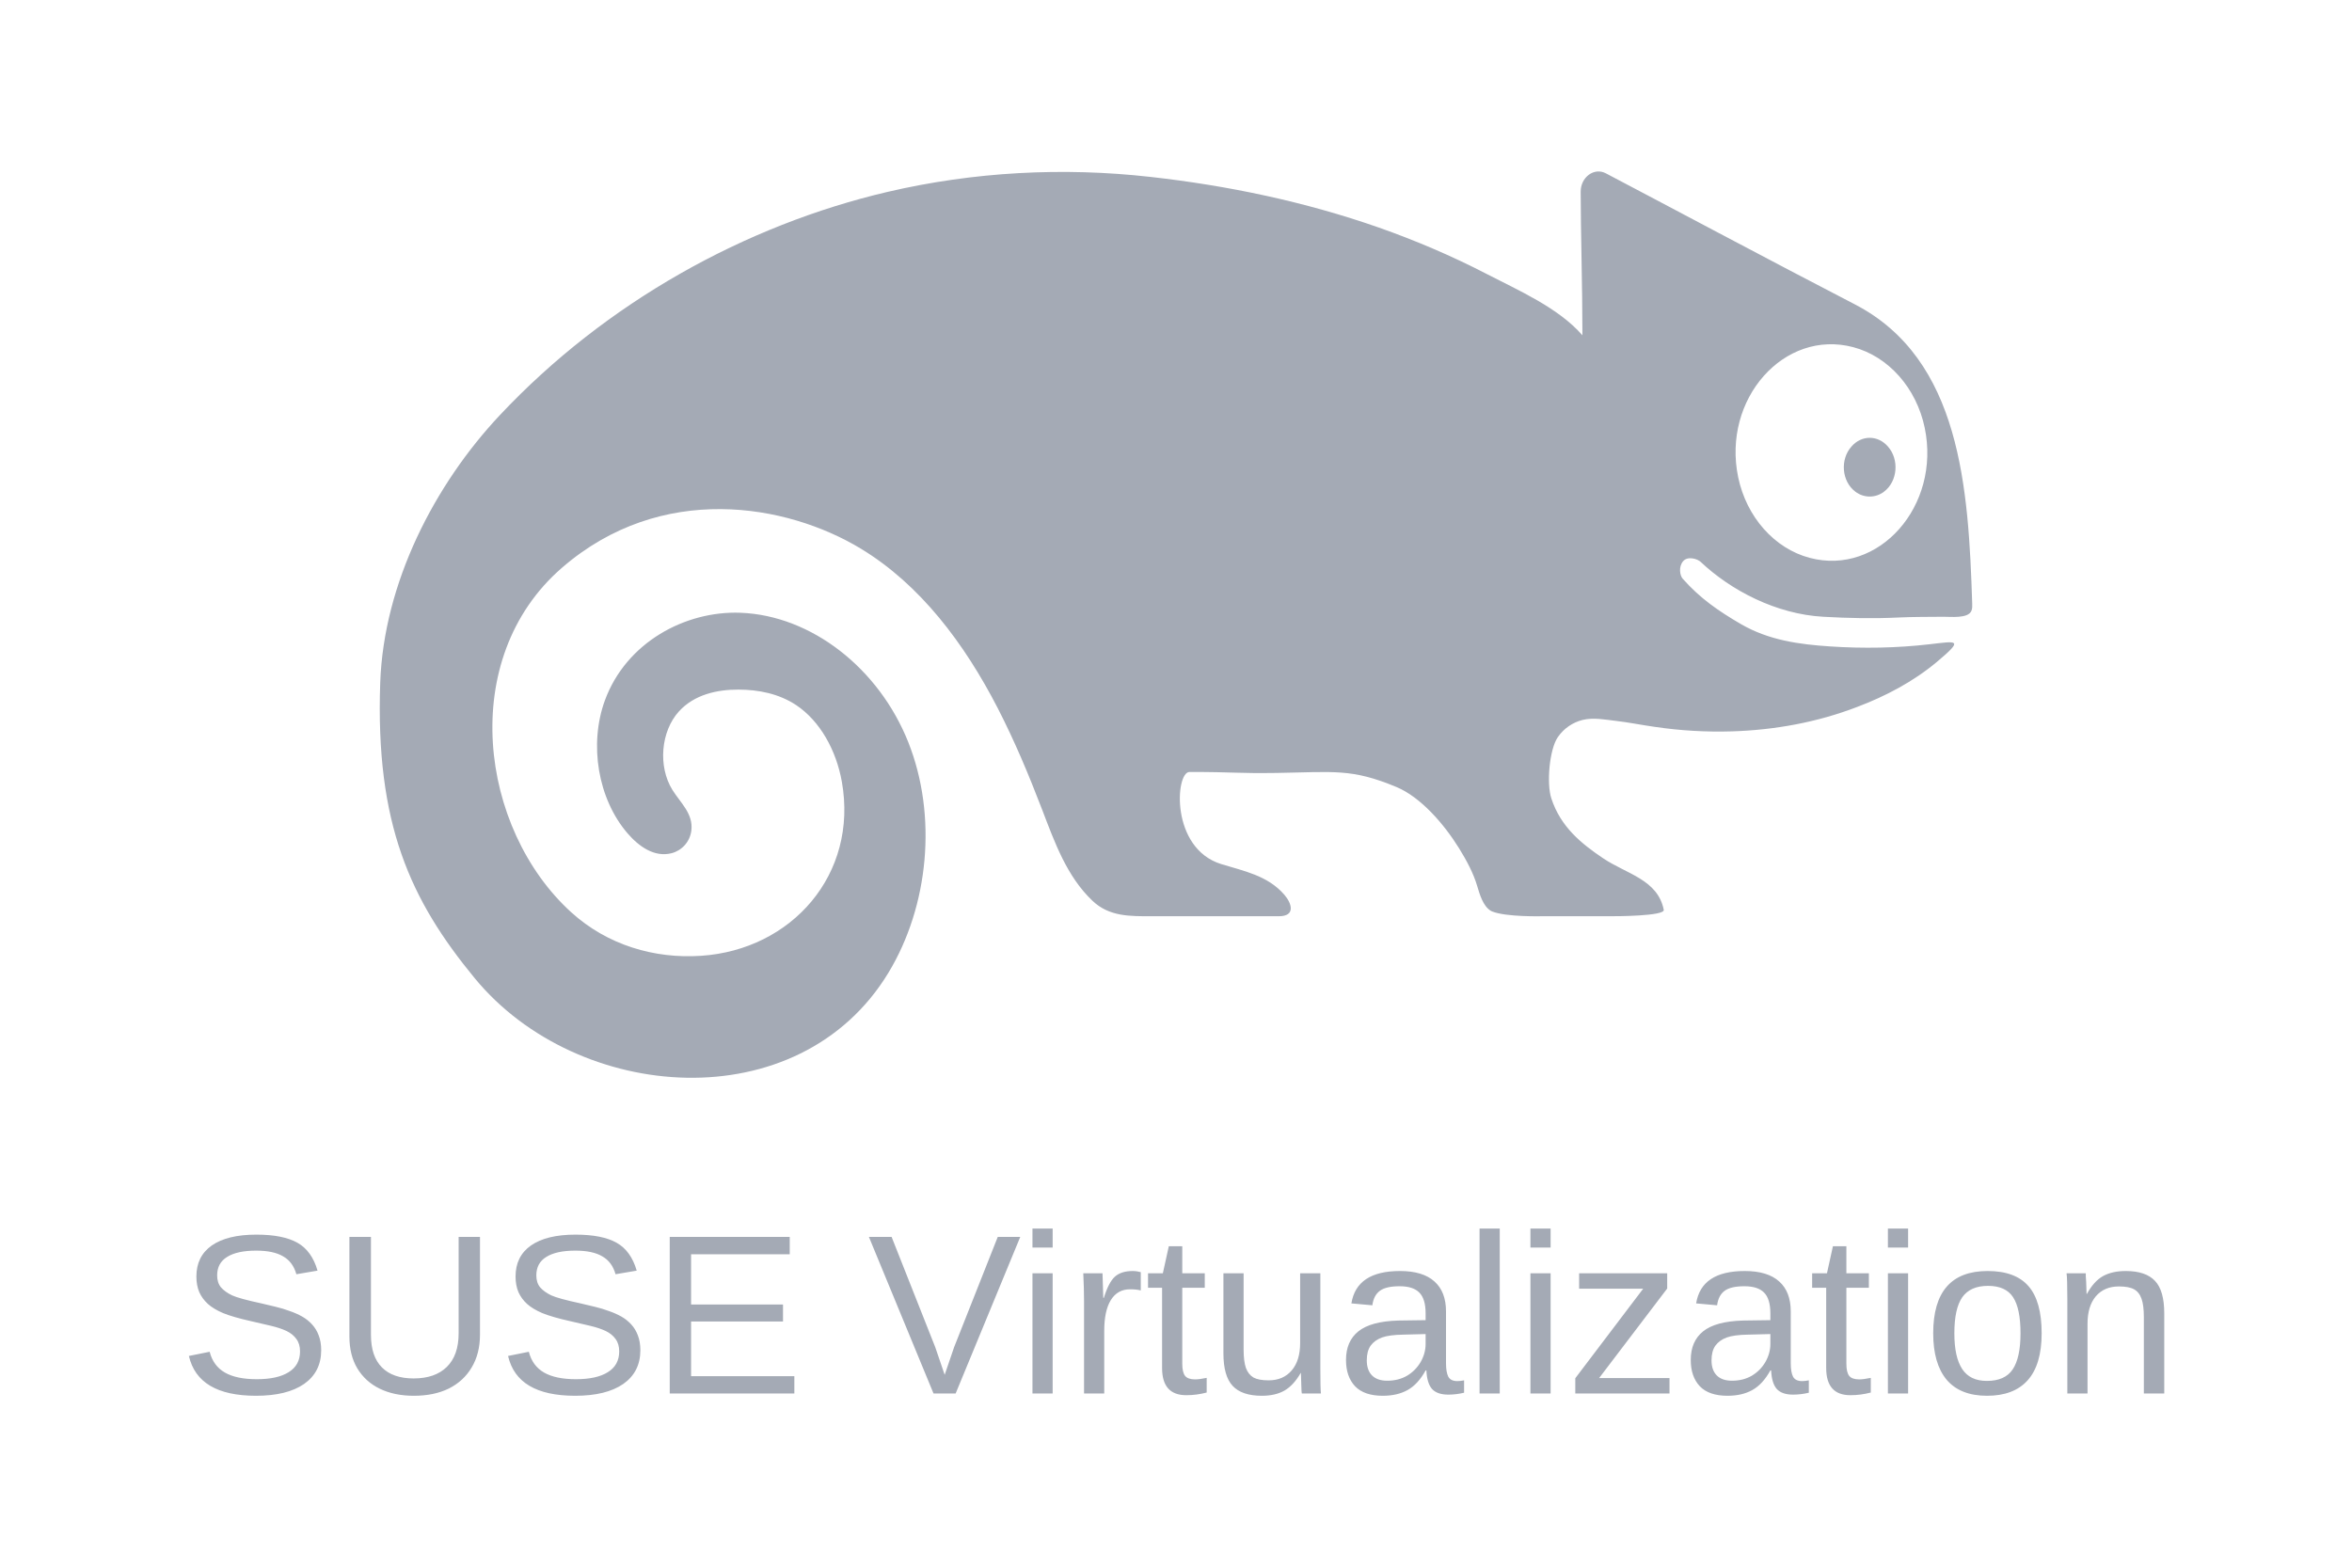
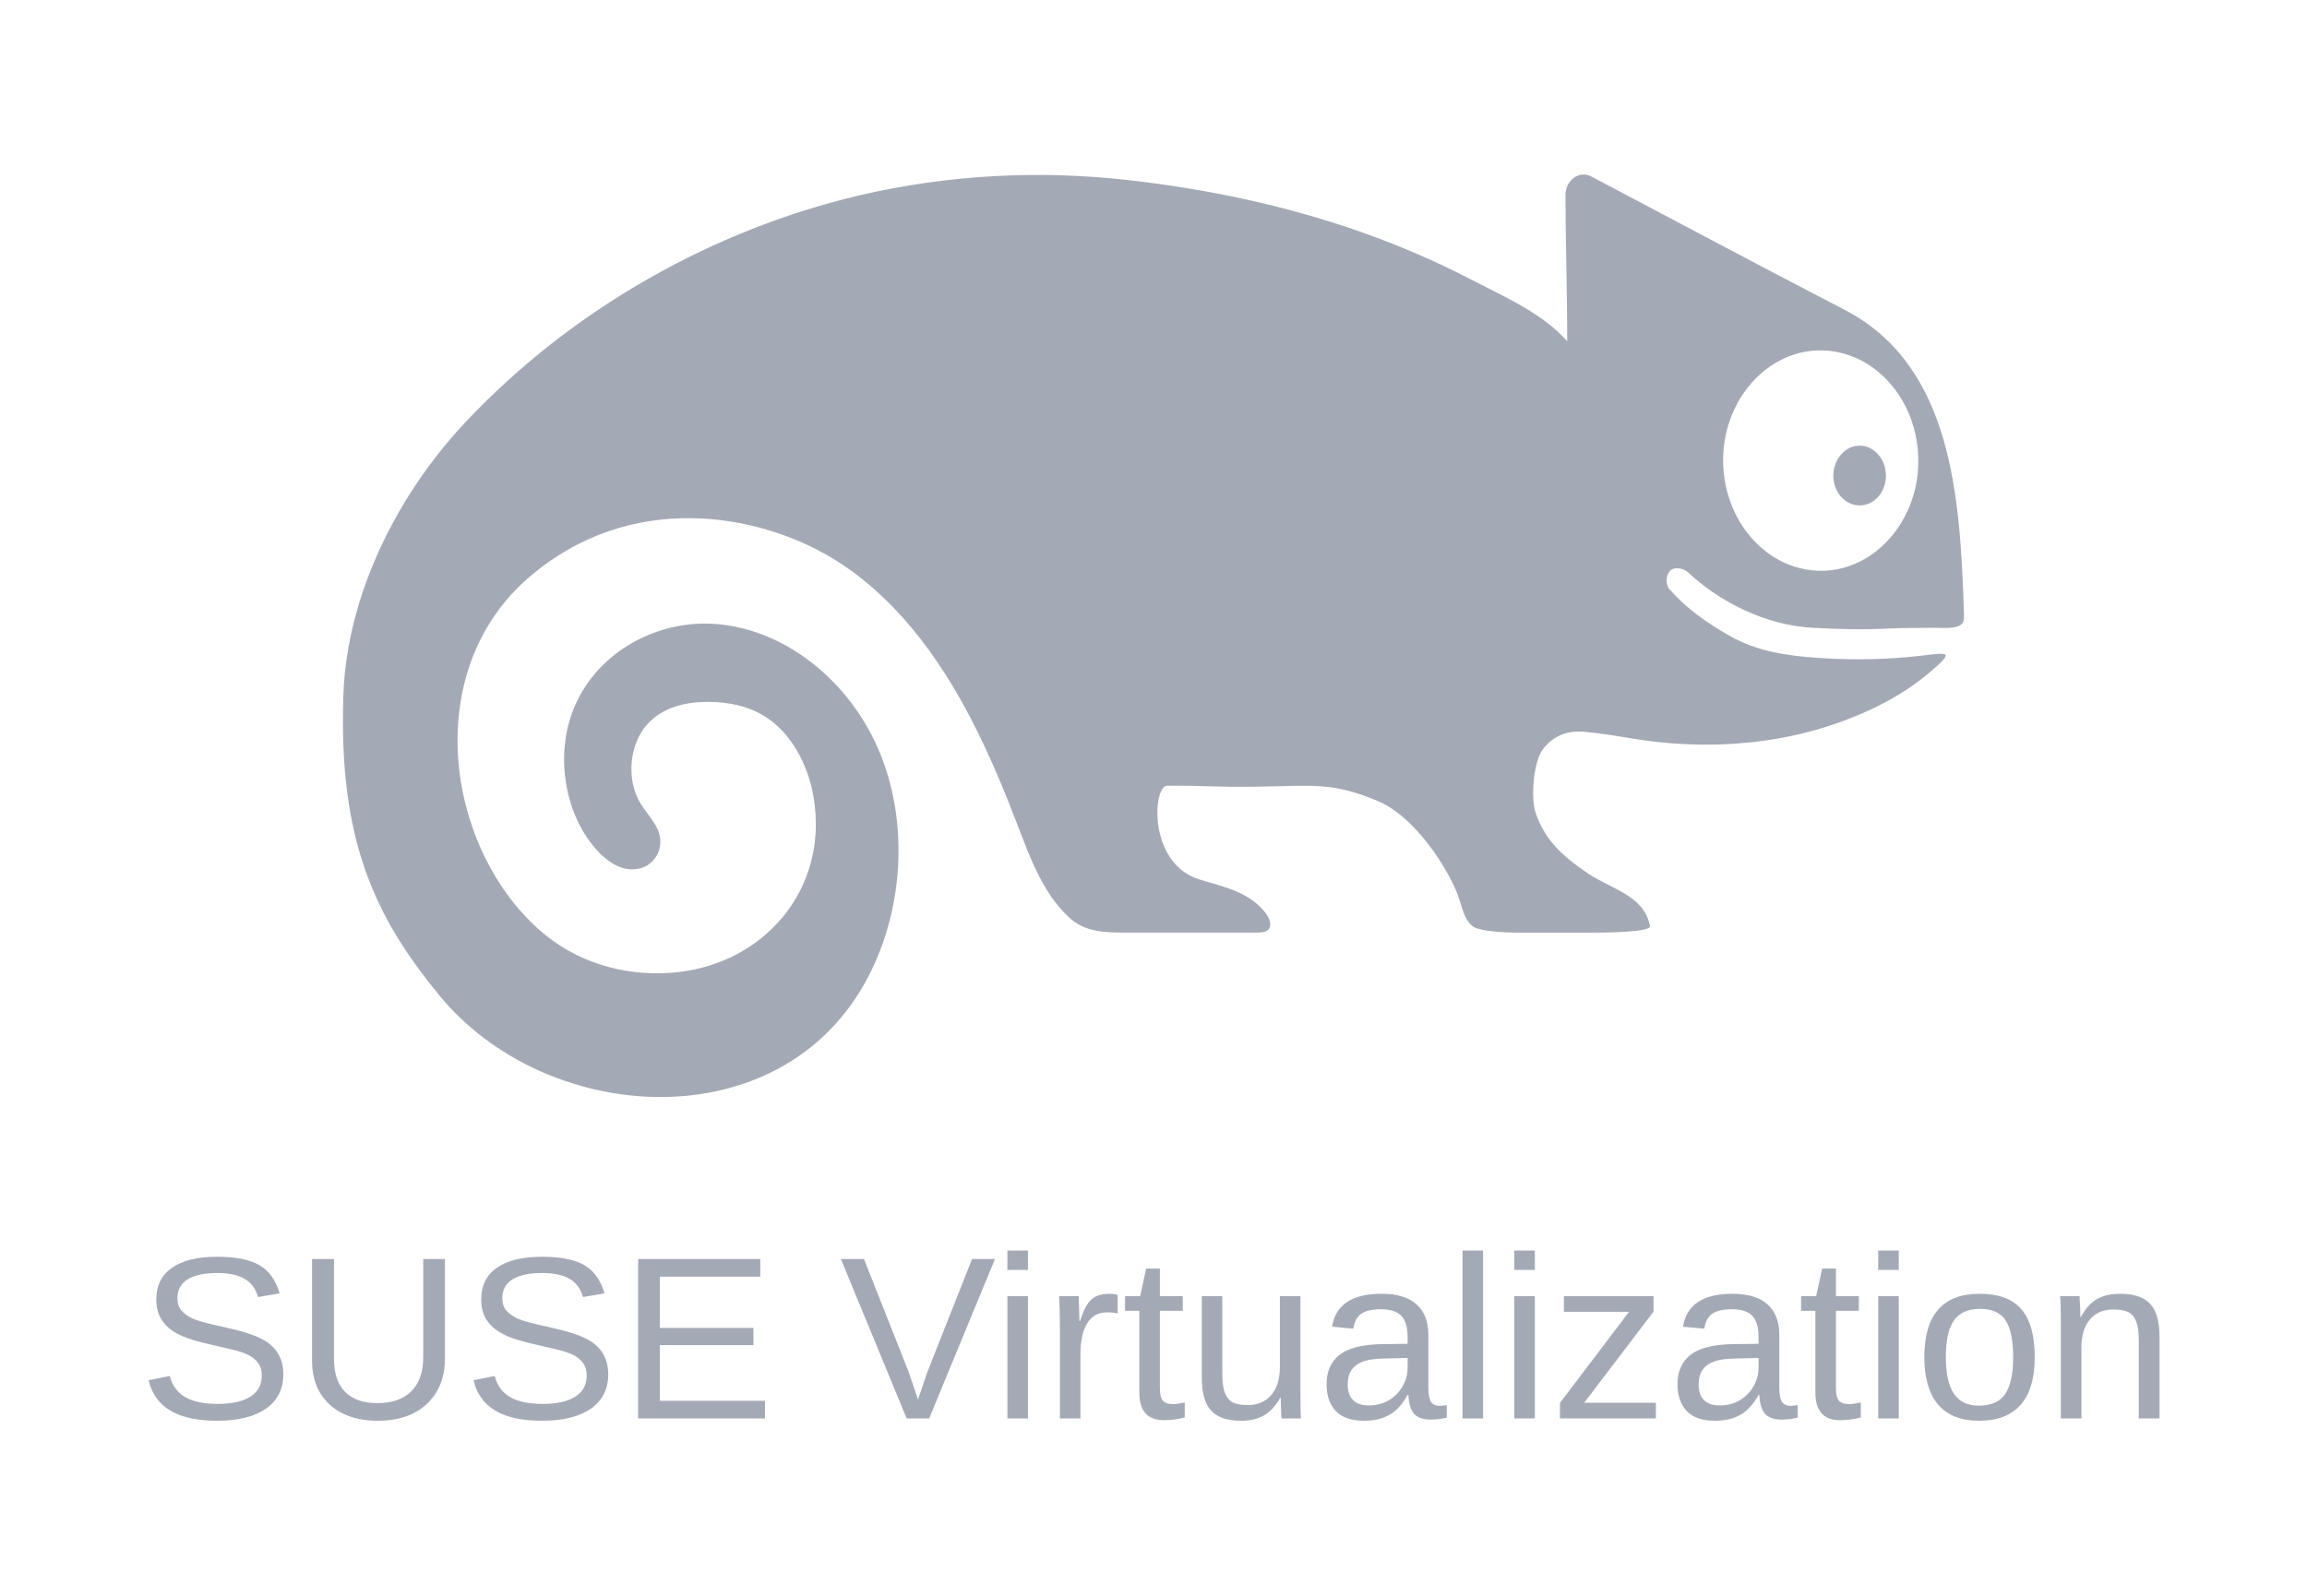
- <svg xmlns="http://www.w3.org/2000/svg" version="1.1" x="0" y="0" width="192" height="128" viewBox="0 0 192 128" id="svg9">
+ <svg xmlns="http://www.w3.org/2000/svg" version="1.1" x="0" y="0" width="185" height="128" viewBox="0 0 185 128" id="svg9">
  <defs id="defs13" />
-   <g id="g20" style="display:inline">
+   <g id="g20" style="display:inline" transform="translate(-3.5)">
    <g id="g19">
      <g id="g1">
-         <path d="m 153.791,40.15 c -0.696,0.523 -1.628,0.523 -2.327,0 -1.142,-0.857 -1.252,-2.648 -0.33,-3.683 0.819,-0.958 2.168,-0.958 2.987,-0.002 0.92,1.037 0.808,2.829 -0.33,3.685 m 3.329,-5.22 c 1.328,6.38 -3.749,12.117 -9.396,10.617 -2.875,-0.762 -5.157,-3.34 -5.833,-6.586 -1.324,-6.376 3.75,-12.109 9.396,-10.615 2.873,0.76 5.157,3.336 5.833,6.584 m -38.023,34.313 c 0.645,1.047 1.181,2.059 1.482,3.072 0.213,0.719 0.487,1.667 1.114,2.048 0.035,0.021 0.066,0.041 0.103,0.052 1.152,0.474 4.115,0.394 4.115,0.394 h 5.449 c 0.466,0.008 4.56,-0.006 4.457,-0.523 -0.494,-2.473 -3.025,-2.916 -4.952,-4.21 -1.776,-1.197 -3.462,-2.553 -4.225,-4.886 -0.399,-1.205 -0.163,-3.983 0.523,-4.995 0.5,-0.732 1.238,-1.218 2.031,-1.414 0.879,-0.212 1.79,-0.029 2.669,0.072 1.083,0.124 2.153,0.346 3.233,0.497 2.084,0.307 4.189,0.429 6.29,0.365 3.468,-0.109 6.945,-0.732 10.233,-1.999 2.296,-0.87 4.557,-2.048 6.509,-3.685 2.218,-1.863 1.635,-1.688 -0.614,-1.428 -2.693,0.311 -5.41,0.357 -8.111,0.177 -2.521,-0.165 -5.007,-0.501 -7.288,-1.824 -1.795,-1.047 -3.338,-2.096 -4.762,-3.718 -0.213,-0.245 -0.346,-0.96 0.045,-1.416 0.378,-0.443 1.18,-0.187 1.426,0.051 2.483,2.345 6.187,4.276 10.022,4.486 2.074,0.117 4.091,0.159 6.166,0.058 1.037,-0.054 2.602,-0.047 3.642,-0.058 0.537,-0.008 2,0.167 2.273,-0.476 0.083,-0.187 0.076,-0.402 0.069,-0.612 -0.304,-9.376 -0.918,-19.95 -9.602,-24.432 -6.479,-3.347 -16.193,-8.533 -20.296,-10.683 -0.951,-0.511 -2.063,0.297 -2.063,1.494 0,3.132 0.141,7.631 0.143,11.727 -1.965,-2.261 -5.276,-3.689 -7.798,-4.999 -2.865,-1.484 -5.823,-2.743 -8.832,-3.802 -6.058,-2.12 -12.328,-3.425 -18.633,-4.132 -7.152,-0.806 -14.424,-0.42 -21.465,1.224 -11.597,2.716 -22.996,9.016 -31.649,18.231 -5.312,5.653 -9.48,13.691 -9.762,21.848 -0.402,11.546 2.461,17.745 7.723,24.135 8.392,10.184 26.452,11.61 33.767,-0.466 3.291,-5.436 4.005,-12.809 1.616,-18.818 -2.388,-6.005 -7.879,-10.345 -13.7,-10.567 -4.517,-0.169 -9.33,2.427 -11.062,7.145 -1.321,3.604 -0.569,8.057 1.837,10.854 0.937,1.092 2.206,1.986 3.592,1.636 0.817,-0.206 1.499,-0.899 1.623,-1.836 0.182,-1.381 -0.887,-2.277 -1.546,-3.338 -1.188,-1.914 -0.947,-4.787 0.54,-6.413 1.255,-1.374 3.114,-1.78 4.861,-1.774 1.627,0.004 3.29,0.332 4.693,1.259 1.972,1.311 3.283,3.713 3.737,6.25 1.353,7.583 -4.103,13.743 -11.501,14.227 -3.785,0.253 -7.637,-0.87 -10.591,-3.557 -7.482,-6.8 -9.315,-20.698 -0.763,-28.118 8.118,-7.043 18.367,-5.228 24.409,-1.568 4.835,2.928 8.44,7.719 11.17,13.015 1.371,2.664 2.538,5.448 3.621,8.274 1.042,2.718 2.017,5.457 4.103,7.449 1.381,1.321 3.085,1.274 4.894,1.274 h 10.326 c 1.403,0 1.061,-1.057 0.456,-1.756 -1.369,-1.581 -3.336,-1.939 -5.157,-2.504 -4.163,-1.294 -3.738,-7.52 -2.586,-7.52 3.721,0 3.838,0.126 7.098,0.08 4.705,-0.074 6.129,-0.383 9.808,1.154 1.967,0.824 3.857,2.996 5.09,4.981" fill="#30ba78" id="path3" style="fill:#a4aab5;fill-opacity:1;stroke-width:0.878" />
+         <g transform="translate(3.5,0)">
+           <path d="m 150.29,40.148 c -0.696,0.523 -1.628,0.523 -2.327,0 -1.142,-0.857 -1.252,-2.648 -0.33,-3.683 0.819,-0.958 2.168,-0.958 2.987,-0.002 0.92,1.037 0.808,2.829 -0.33,3.685 m 3.329,-5.22 c 1.328,6.38 -3.749,12.117 -9.396,10.617 -2.875,-0.762 -5.157,-3.34 -5.833,-6.586 -1.324,-6.376 3.75,-12.109 9.396,-10.615 2.873,0.76 5.157,3.336 5.833,6.584 m -38.023,34.313 c 0.645,1.047 1.181,2.059 1.482,3.072 0.213,0.719 0.487,1.667 1.114,2.048 0.035,0.021 0.066,0.041 0.103,0.052 1.152,0.474 4.115,0.394 4.115,0.394 h 5.449 c 0.466,0.008 4.56,-0.006 4.457,-0.523 -0.494,-2.473 -3.025,-2.916 -4.952,-4.21 -1.776,-1.197 -3.462,-2.553 -4.225,-4.886 -0.399,-1.205 -0.163,-3.983 0.523,-4.995 0.5,-0.732 1.238,-1.218 2.031,-1.414 0.879,-0.212 1.79,-0.029 2.669,0.072 1.083,0.124 2.153,0.346 3.233,0.497 2.084,0.307 4.189,0.429 6.29,0.365 3.468,-0.109 6.945,-0.732 10.233,-1.999 2.296,-0.87 4.557,-2.048 6.509,-3.685 2.218,-1.863 1.635,-1.688 -0.614,-1.428 -2.693,0.311 -5.41,0.357 -8.111,0.177 -2.521,-0.165 -5.007,-0.501 -7.288,-1.824 -1.795,-1.047 -3.338,-2.096 -4.762,-3.718 -0.213,-0.245 -0.346,-0.96 0.045,-1.416 0.378,-0.443 1.18,-0.187 1.426,0.051 2.483,2.345 6.187,4.276 10.022,4.486 2.074,0.117 4.091,0.159 6.166,0.058 1.037,-0.054 2.602,-0.047 3.642,-0.058 0.537,-0.008 2,0.167 2.273,-0.476 0.083,-0.187 0.076,-0.402 0.069,-0.612 -0.304,-9.376 -0.918,-19.95 -9.602,-24.432 -6.479,-3.347 -16.193,-8.533 -20.296,-10.683 -0.951,-0.511 -2.063,0.297 -2.063,1.494 0,3.132 0.141,7.631 0.143,11.727 -1.965,-2.261 -5.276,-3.689 -7.798,-4.999 -2.865,-1.484 -5.823,-2.743 -8.832,-3.802 C 102.988,16.452 96.718,15.147 90.413,14.439 83.261,13.633 75.989,14.02 68.947,15.663 57.35,18.379 45.951,24.68 37.298,33.894 c -5.312,5.653 -9.48,13.691 -9.762,21.848 -0.402,11.546 2.461,17.745 7.723,24.135 8.392,10.184 26.452,11.61 33.767,-0.466 3.291,-5.436 4.005,-12.809 1.616,-18.818 -2.388,-6.005 -7.879,-10.345 -13.7,-10.567 -4.517,-0.169 -9.33,2.427 -11.062,7.145 -1.321,3.604 -0.569,8.057 1.837,10.854 0.937,1.092 2.206,1.986 3.592,1.636 0.817,-0.206 1.499,-0.899 1.623,-1.836 0.182,-1.381 -0.887,-2.277 -1.546,-3.338 -1.188,-1.914 -0.947,-4.787 0.54,-6.413 1.255,-1.374 3.114,-1.78 4.861,-1.774 1.627,0.004 3.29,0.332 4.693,1.259 1.972,1.311 3.283,3.713 3.737,6.25 1.353,7.583 -4.103,13.743 -11.501,14.227 -3.785,0.253 -7.637,-0.87 -10.591,-3.557 -7.482,-6.8 -9.315,-20.698 -0.763,-28.118 8.118,-7.043 18.367,-5.228 24.409,-1.568 4.835,2.928 8.44,7.719 11.17,13.015 1.371,2.664 2.538,5.448 3.621,8.274 1.042,2.718 2.017,5.457 4.103,7.449 1.381,1.321 3.085,1.274 4.894,1.274 h 10.326 c 1.403,0 1.061,-1.057 0.456,-1.756 -1.369,-1.581 -3.336,-1.939 -5.157,-2.504 -4.163,-1.294 -3.738,-7.52 -2.586,-7.52 3.721,0 3.838,0.126 7.098,0.08 4.705,-0.074 6.129,-0.383 9.808,1.154 1.967,0.824 3.857,2.996 5.09,4.981" fill="#30ba78" id="path3" style="fill:#a4aab5;fill-opacity:1;stroke-width:0.878" />
+         </g>
        <text xml:space="preserve" style="font-size:12.416px;writing-mode:lr-tb;direction:ltr;fill:#a4aab5;fill-opacity:1;fill-rule:evenodd;stroke-width:0.878;stroke-dasharray:none;stroke-opacity:0.496" x="149.122" y="68.819" id="text35" transform="scale(1.04912,0.9531796)">
          <tspan id="tspan35" x="149.122" y="68.819" style="fill:#a4aab5;fill-opacity:1;stroke-width:0.878" />
        </text>
        <text xml:space="preserve" style="font-style:normal;font-variant:normal;font-weight:normal;font-stretch:normal;font-size:18.667px;font-family:Arial;-inkscape-font-specification:'Arial, Normal';font-variant-ligatures:normal;font-variant-caps:normal;font-variant-numeric:normal;font-variant-east-asian:normal;writing-mode:lr-tb;direction:ltr;fill:#a4aab5;fill-opacity:1;stroke-width:0.878;stroke-opacity:0.496" x="14.502" y="114.308" id="text1" transform="scale(1.004674,0.9953473)">
          <tspan id="tspan1" x="14.502" y="114.308" style="font-style:normal;font-variant:normal;font-weight:normal;font-stretch:normal;font-size:18.667px;font-family:Arial;-inkscape-font-specification:'Arial, Normal';font-variant-ligatures:normal;font-variant-caps:normal;font-variant-numeric:normal;font-variant-east-asian:normal;fill:#a4aab5;fill-opacity:1;stroke-width:0.878">SUSE Virtualization</tspan>
        </text>
        <text xml:space="preserve" style="font-size:24.833px;font-family:Sans;-inkscape-font-specification:'Sans, Normal';writing-mode:lr-tb;direction:ltr;fill:#a4aab5;fill-opacity:1;stroke-width:0.878;stroke-opacity:0.496" x="126.333" y="48.878" id="text2" transform="scale(1.04912,0.9531796)">
          <tspan id="tspan2" x="126.333" y="48.878" style="fill:#a4aab5;fill-opacity:1;stroke-width:0.878" />
        </text>
        <text xml:space="preserve" style="font-size:24.833px;font-family:Sans;-inkscape-font-specification:'Sans, Normal';writing-mode:lr-tb;direction:ltr;fill:#a4aab5;fill-opacity:1;stroke-width:0.878;stroke-opacity:0.496" x="276.957" y="156.772" id="text3" transform="scale(1.04912,0.9531796)">
          <tspan id="tspan3" x="276.957" y="156.772" style="fill:#a4aab5;fill-opacity:1;stroke-width:0.878" />
        </text>
      </g>
    </g>
  </g>
</svg>
